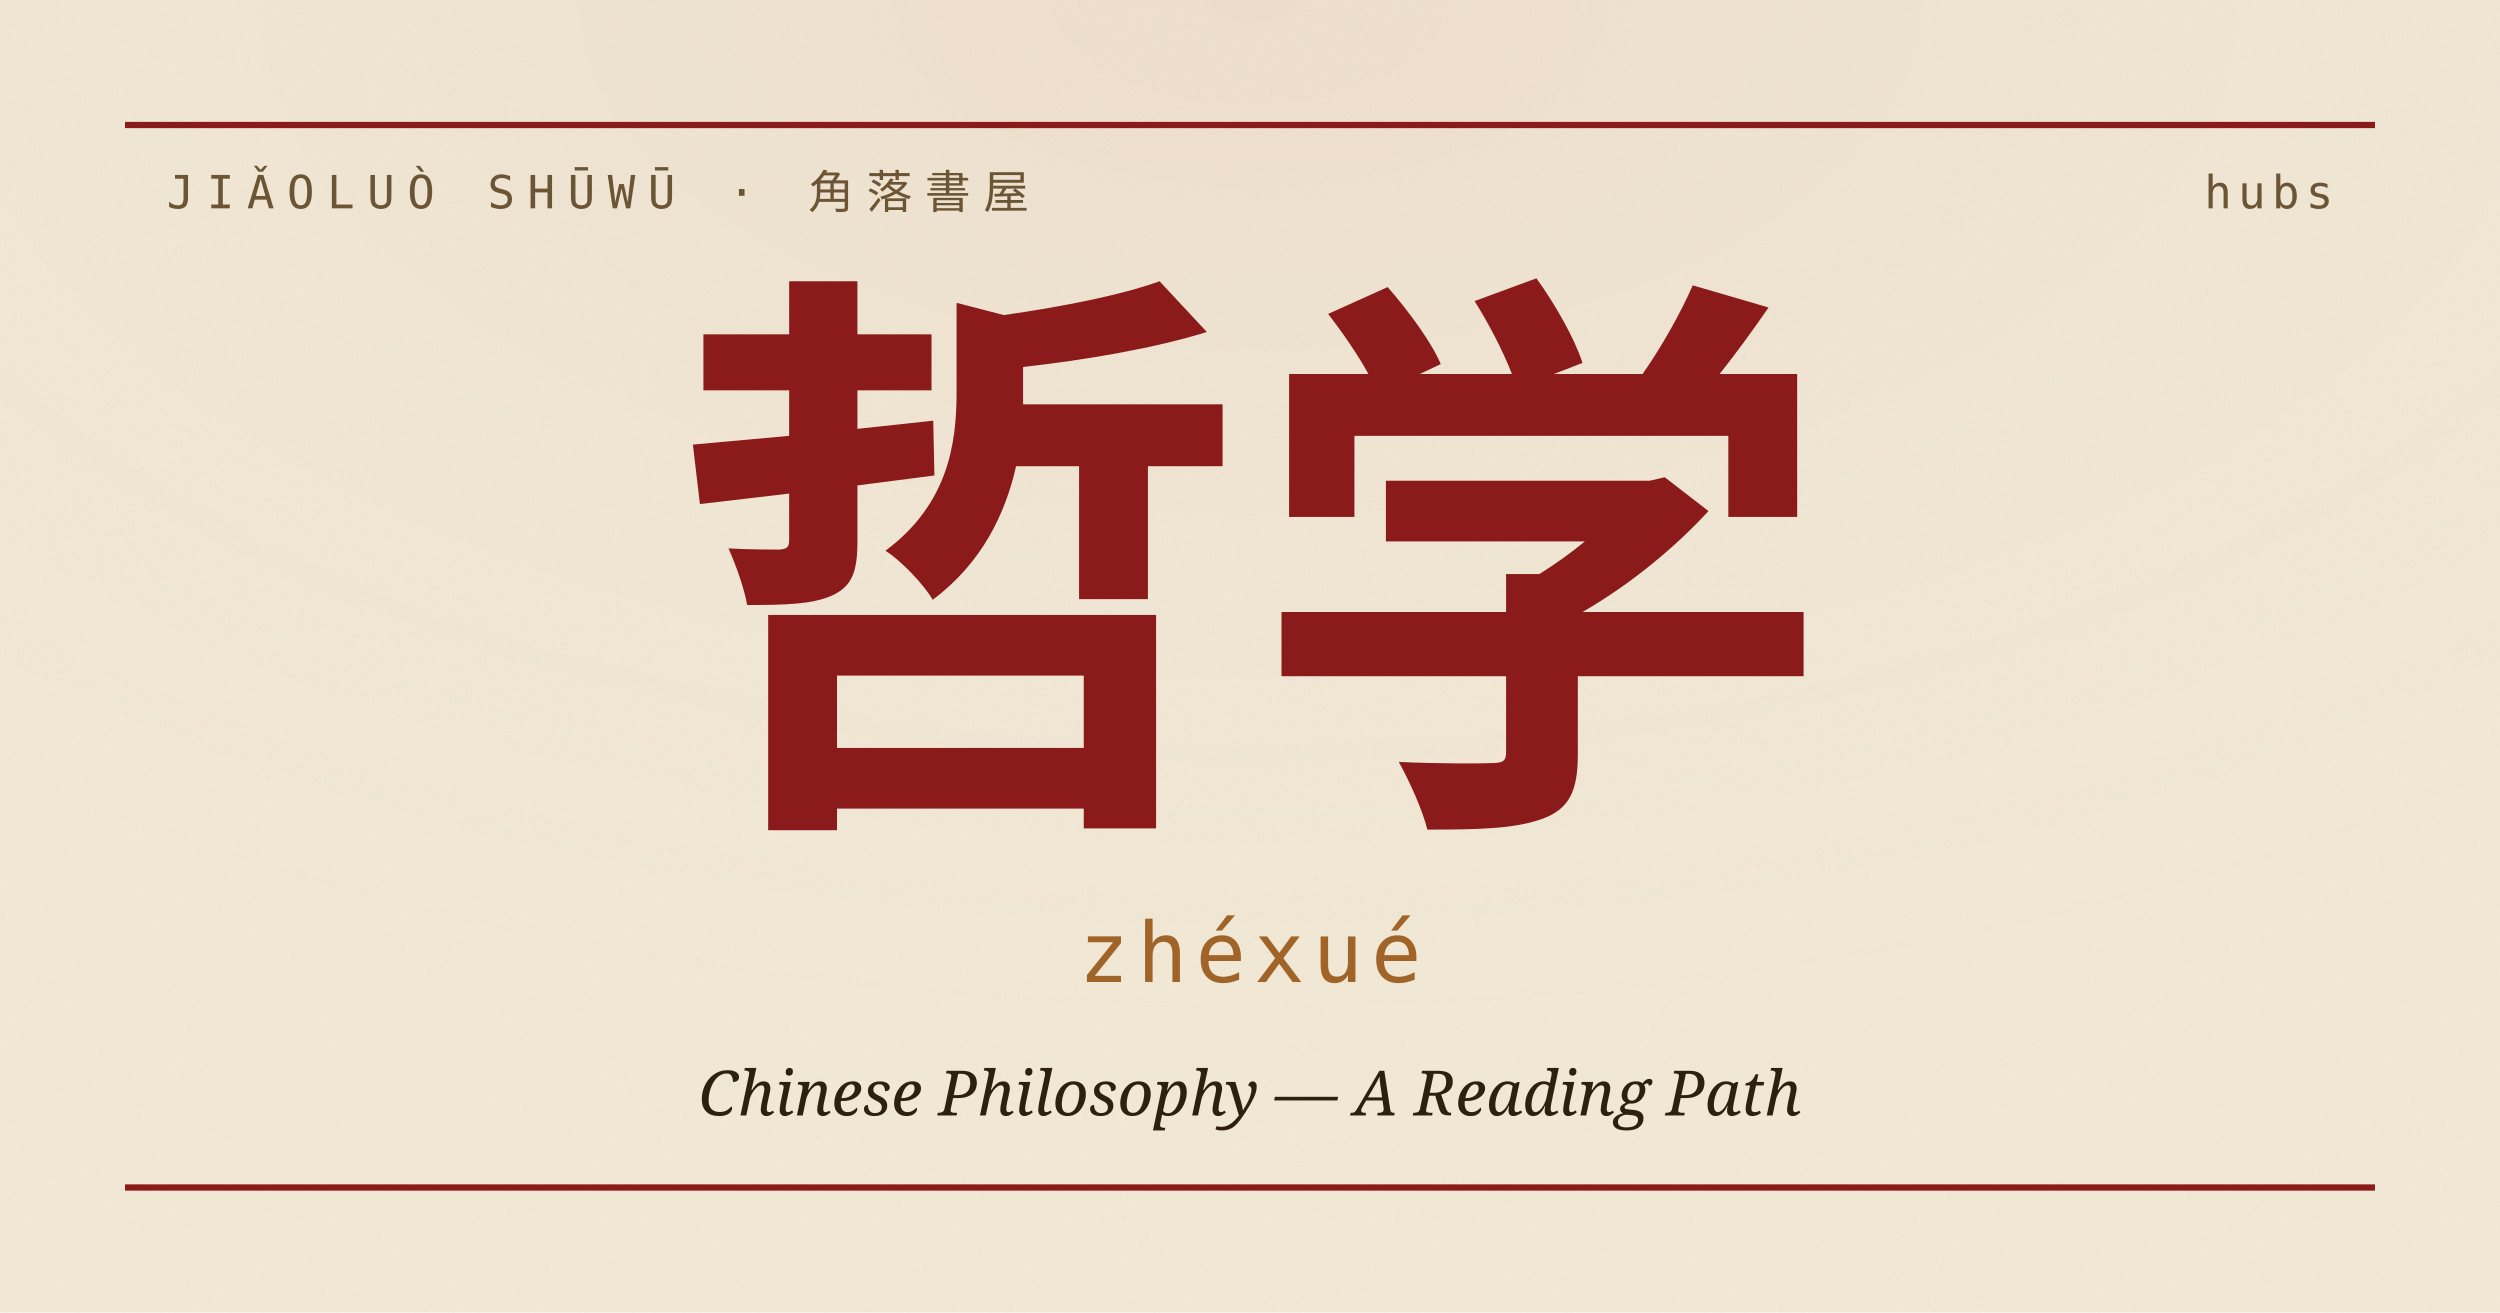
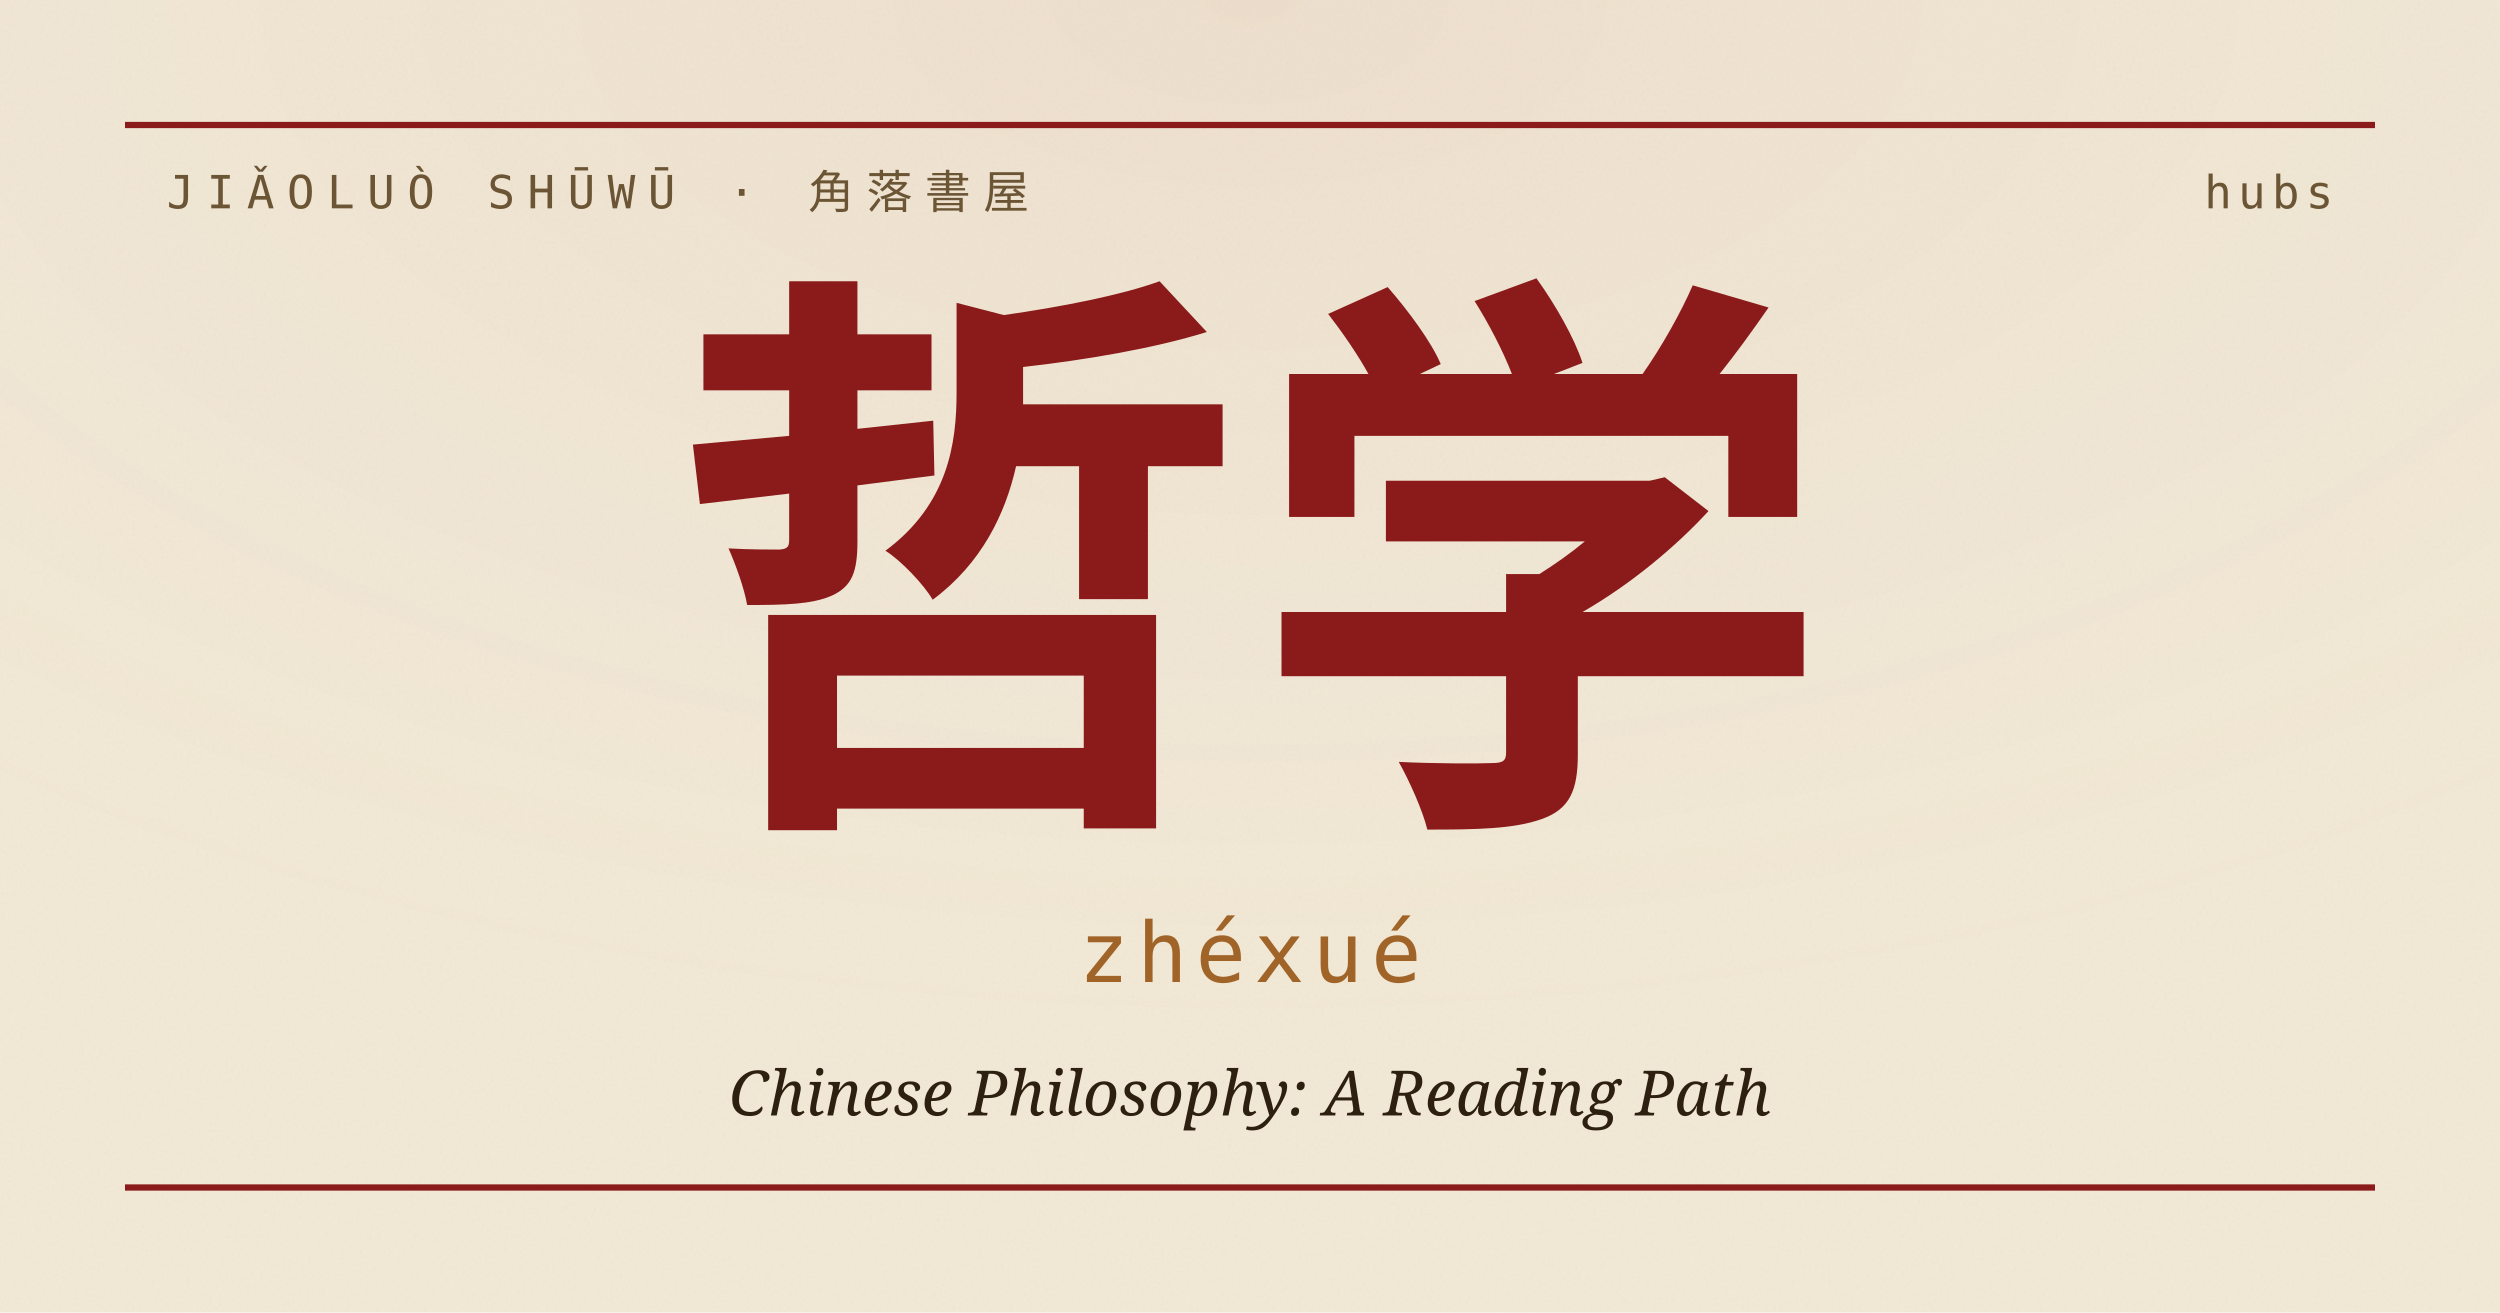
<svg xmlns="http://www.w3.org/2000/svg" viewBox="0 0 1200 630" width="1200" height="630">
  <defs>
    <filter id="paper">
      <feTurbulence type="fractalNoise" baseFrequency="0.65" numOctaves="5" stitchTiles="stitch" />
      <feColorMatrix type="saturate" values="0" />
    </filter>
    <radialGradient id="vignette" cx="50%" cy="0%" r="80%">
      <stop offset="0%" stop-color="#8b1a1a" stop-opacity="0.05" />
      <stop offset="100%" stop-color="#f2e8d5" stop-opacity="0" />
    </radialGradient>
  </defs>
  <rect width="1200" height="630" fill="#f2e8d5" />
  <rect width="1200" height="630" fill="url(#vignette)" />
  <rect width="1200" height="630" filter="url(#paper)" opacity="0.06" />
  <line x1="60" y1="60" x2="1140" y2="60" stroke="#8b1a1a" stroke-width="3" />
  <line x1="60" y1="570" x2="1140" y2="570" stroke="#8b1a1a" stroke-width="3" />
  <text x="80" y="100" font-family="Inconsolata, monospace" font-size="22" letter-spacing="6" fill="#6b5535" text-transform="uppercase">JIǍOLUÒ SHŪWŪ · 角落書屋</text>
  <text x="1120" y="100" font-family="Inconsolata, monospace" font-size="22" letter-spacing="3" fill="#6b5535" text-anchor="end">hubs</text>
  <text x="600" y="275" font-family="Noto Serif SC, serif" font-size="280" font-weight="700" fill="#8b1a1a" text-anchor="middle" dominant-baseline="middle">哲学</text>
  <text x="600" y="460" font-family="Inconsolata, monospace" font-size="40" letter-spacing="4" fill="#a06428" text-anchor="middle" dominant-baseline="middle">zhéxué</text>
-   <text x="600" y="525" font-family="EB Garamond, Georgia, serif" font-style="italic" font-size="30" fill="#2e2010" text-anchor="middle" dominant-baseline="middle">Chinese Philosophy — A Reading Path</text>
+   <text x="600" y="525" font-family="EB Garamond, Georgia, serif" font-style="italic" font-size="30" fill="#2e2010" text-anchor="middle" dominant-baseline="middle">Chinese Philosophy: A Reading Path</text>
</svg>
